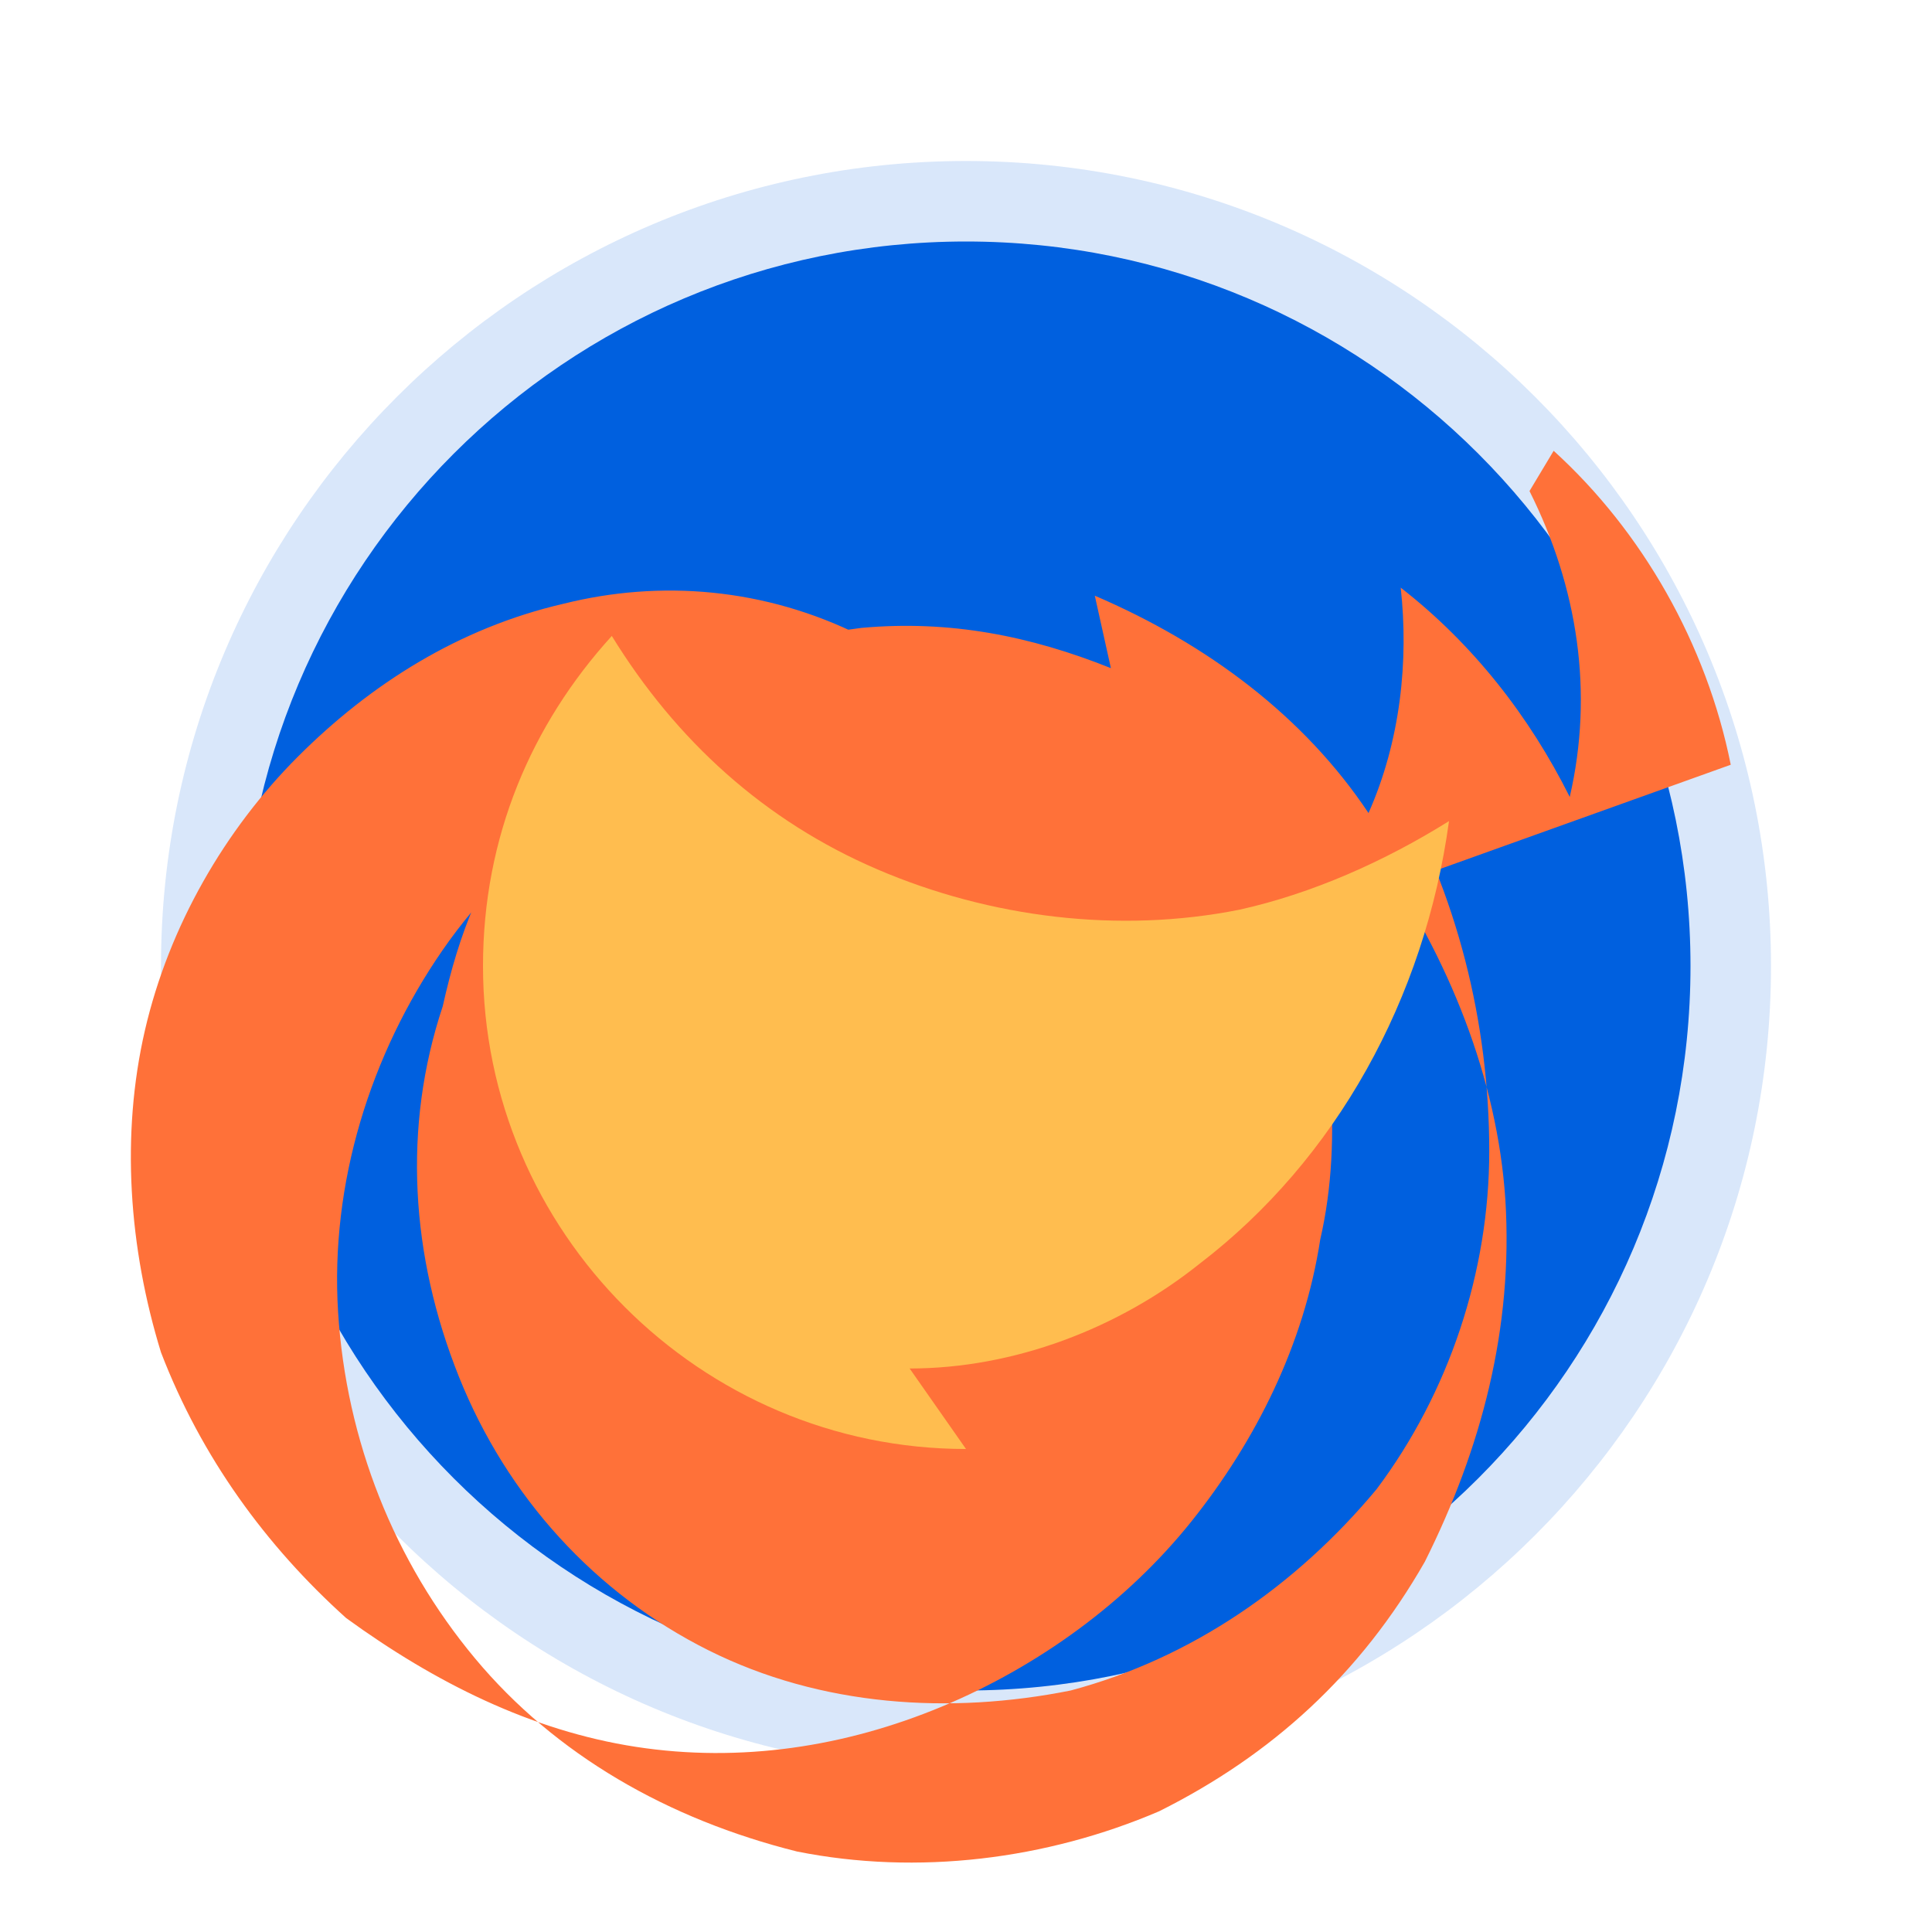
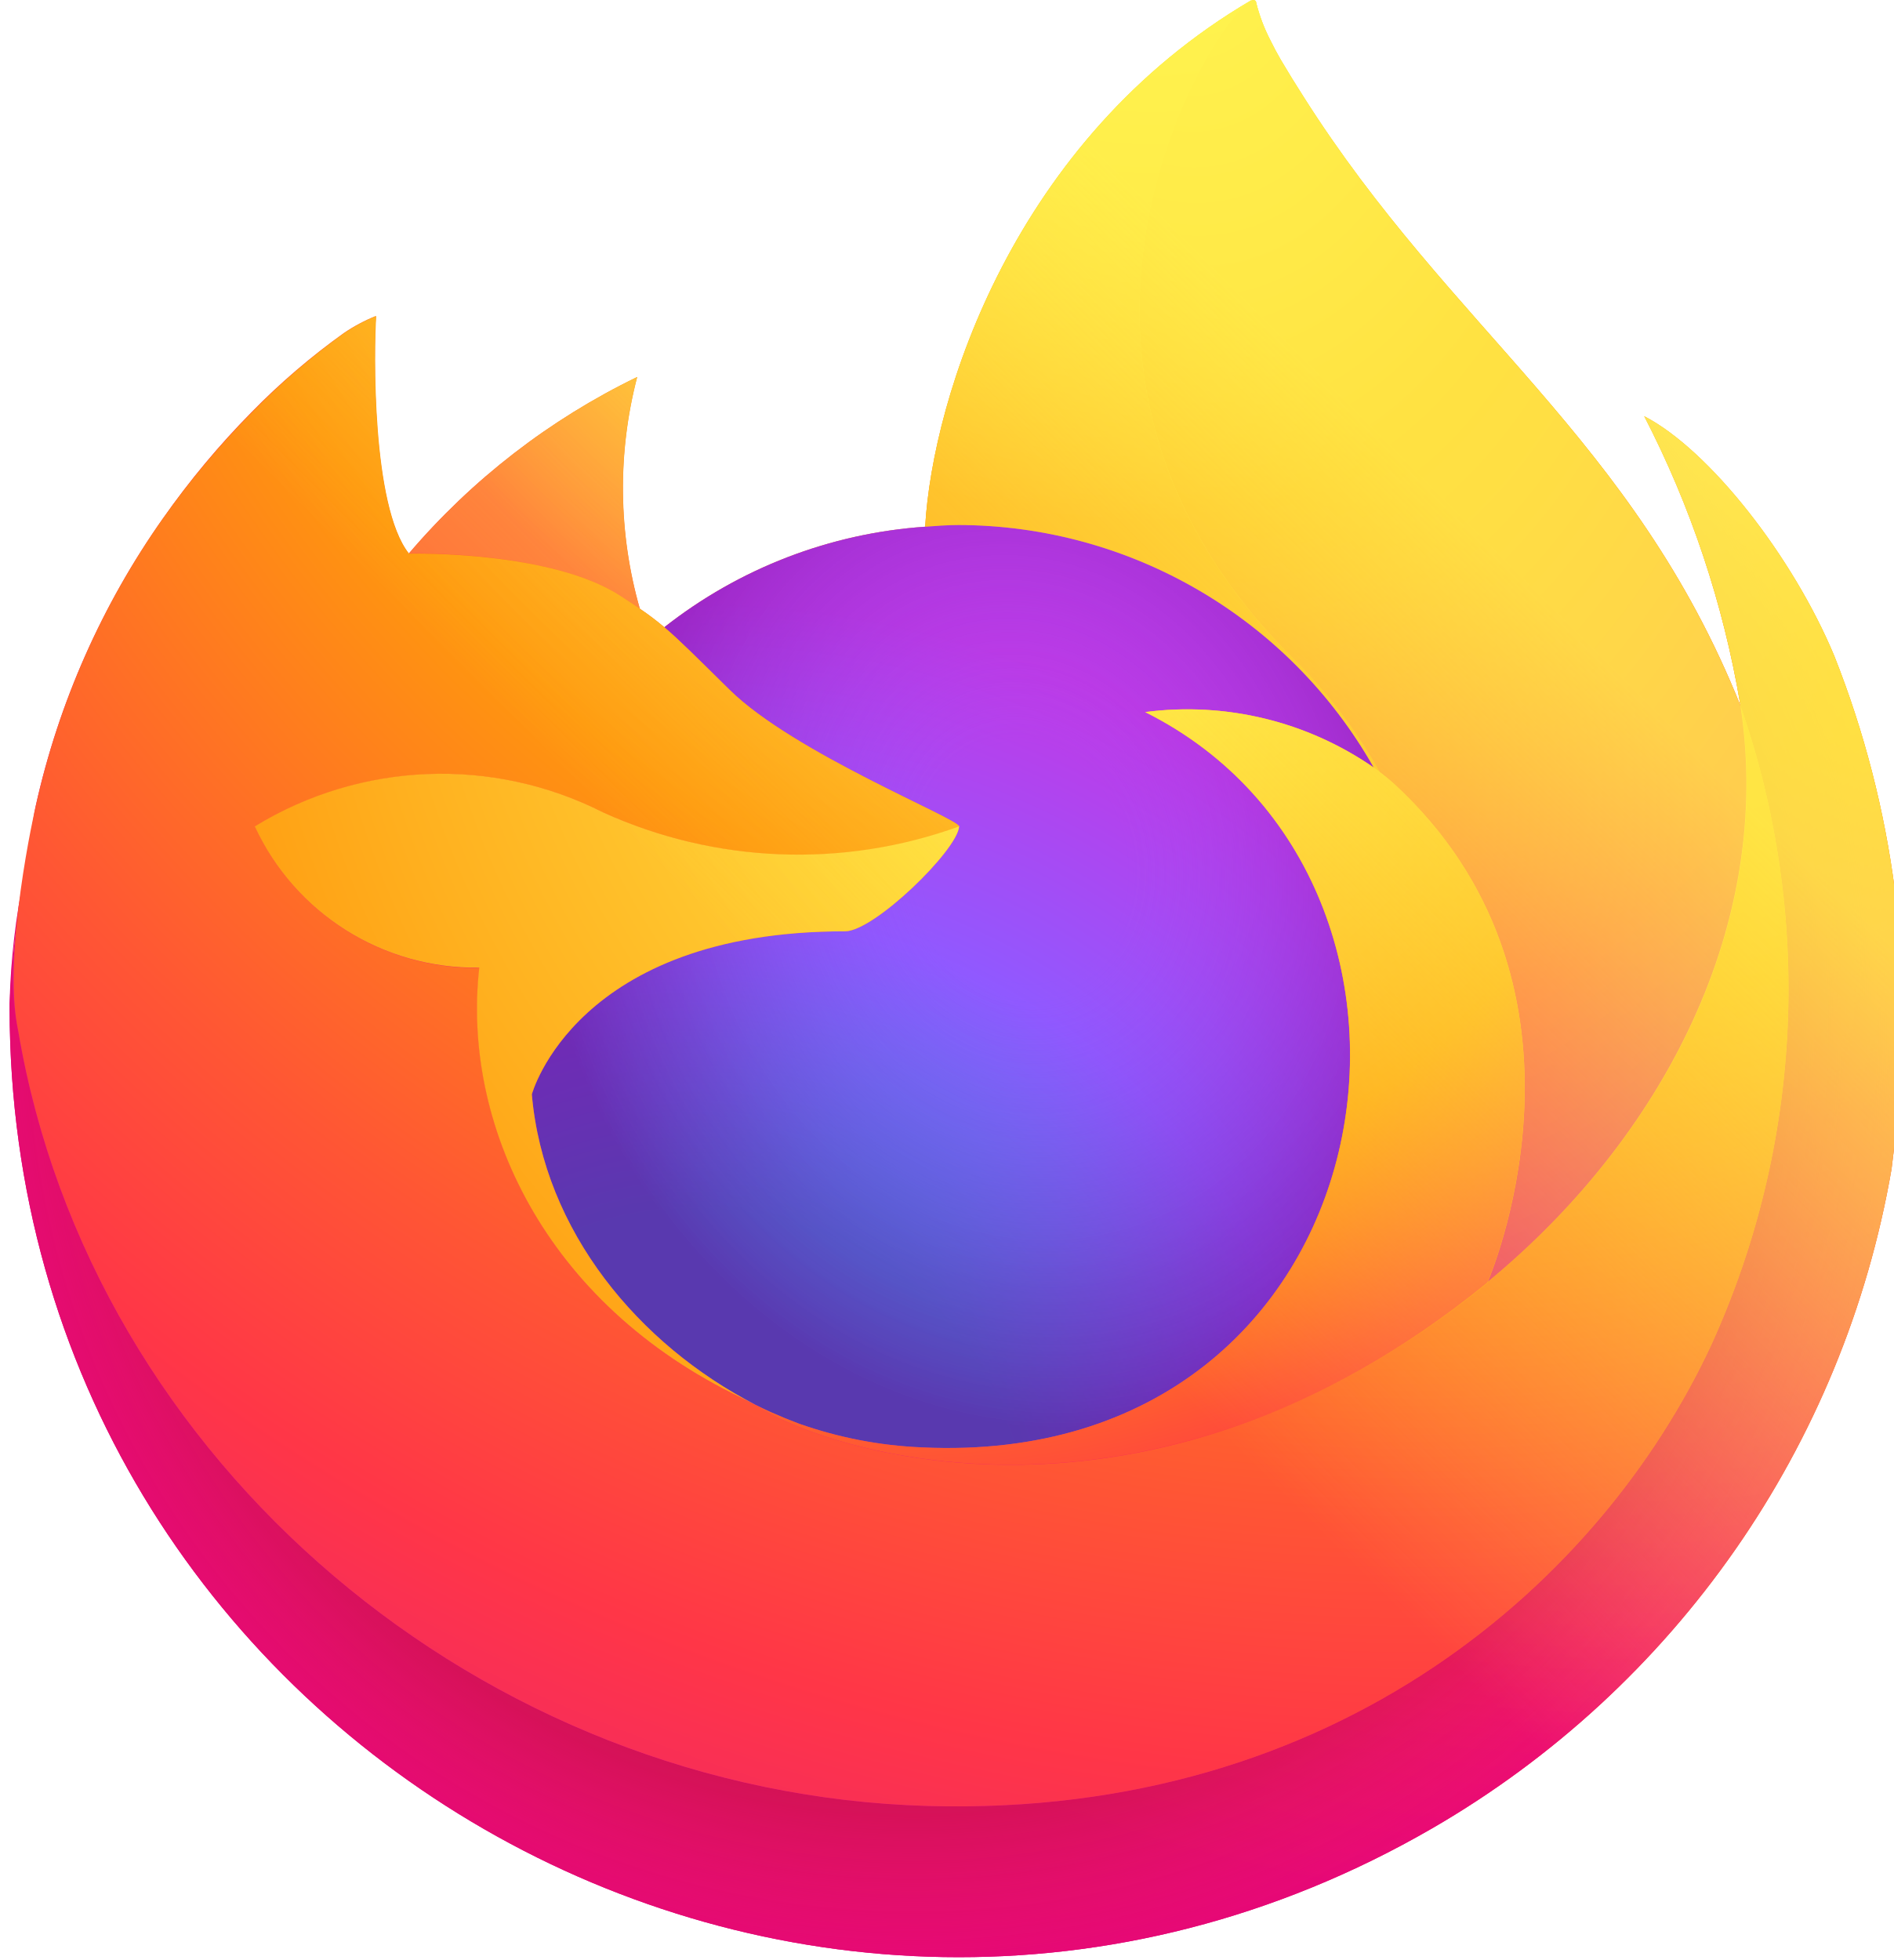
- <svg xmlns="http://www.w3.org/2000/svg" viewBox="0 0 24 24" fill="none">
-   <circle cx="12" cy="12" r="9" fill="#0060DF" />
-   <path d="M12 2C6.48 2 2 6.48 2 12s4.48 10 10 10 10-4.48 10-10S17.52 2 12 2z" fill="#0060DF" fill-opacity="0.15" />
-   <path fill="#FF7139" d="M21.5 9.5c-.3-1.5-1.1-2.9-2.2-3.9l-.3.5c.6 1.2.8 2.5.5 3.8-.5-1-1.2-1.9-2.1-2.6.1.9 0 1.9-.4 2.8-.8-1.2-2-2.1-3.4-2.7l.2.9c-1-.4-2-.6-3.1-.5-1.6.2-3.1 1-4.1 2.3-.6.7-.9 1.5-1.1 2.4-.5 1.5-.4 3.1.2 4.6.6 1.5 1.7 2.7 3.1 3.4 1.4.7 3 .8 4.5.5 1.5-.4 2.8-1.3 3.8-2.5.9-1.2 1.4-2.7 1.4-4.2 0-1.6-.4-3.2-1.2-4.6l-.2.9c.9 1.3 1.5 2.8 1.6 4.3.1 1.6-.3 3.1-1 4.5-.8 1.4-1.9 2.4-3.3 3.1-1.4.6-3 .8-4.5.5-1.6-.4-3-1.2-4-2.4-1-1.2-1.6-2.7-1.7-4.3-.1-1.6.4-3.2 1.3-4.5.9-1.3 2.3-2.3 3.8-2.8.8-.2 1.6-.3 2.4-.2-.3-.4-.6-.7-1-.9-1.2-.6-2.5-.7-3.7-.4-1.3.3-2.4 1-3.3 1.9-.9.9-1.6 2.1-1.9 3.4-.3 1.3-.2 2.7.2 4 .5 1.3 1.3 2.4 2.3 3.3 1.1.8 2.3 1.4 3.6 1.6 1.3.2 2.6 0 3.8-.5 1.2-.5 2.3-1.3 3.1-2.3.8-1 1.4-2.2 1.6-3.5.3-1.3.1-2.7-.2-4z" />
-   <path fill="#FFBD4F" d="M12 18c-3.3 0-6-2.7-6-6 0-1.6.6-3 1.6-4.1.8 1.3 1.9 2.3 3.3 2.9 1.4.6 3 .8 4.5.5.9-.2 1.8-.6 2.6-1.1-.3 2.2-1.4 4.2-3.1 5.5-1 .8-2.3 1.3-3.6 1.3z" />
+ <svg xmlns="http://www.w3.org/2000/svg" width="256px" height="265px" viewBox="0 0 256 265" preserveAspectRatio="xMidYMid">
+   <defs>
+     <linearGradient id="a" x1="70.786" y1="12.393" x2="6.447" y2="74.468" gradientUnits="userSpaceOnUse" gradientTransform="matrix(3.3067, 0, 0, 3.3067, -2.998711, -0.009424)">
+       <stop offset="0.048" stop-color="#fff44f" />
+       <stop offset="0.111" stop-color="#ffe847" />
+       <stop offset="0.225" stop-color="#ffc830" />
+       <stop offset="0.368" stop-color="#ff980e" />
+       <stop offset="0.401" stop-color="#ff8b16" />
+       <stop offset="0.462" stop-color="#ff672a" />
+       <stop offset="0.534" stop-color="#ff3647" />
+       <stop offset="0.705" stop-color="#e31587" />
+     </linearGradient>
+     <radialGradient id="b" cx="-7907.187" cy="-8515.121" r="80.797" gradientTransform="matrix(3.3067, 0, 0, 3.3067, 26367.938, 28186.305)" gradientUnits="userSpaceOnUse">
+       <stop offset="0.129" stop-color="#ffbd4f" />
+       <stop offset="0.186" stop-color="#ffac31" />
+       <stop offset="0.247" stop-color="#ff9d17" />
+       <stop offset="0.283" stop-color="#ff980e" />
+       <stop offset="0.403" stop-color="#ff563b" />
+       <stop offset="0.467" stop-color="#ff3750" />
+       <stop offset="0.71" stop-color="#f5156c" />
+       <stop offset="0.782" stop-color="#eb0878" />
+       <stop offset="0.86" stop-color="#e50080" />
+     </radialGradient>
+     <radialGradient id="c" cx="-7936.711" cy="-8482.089" r="80.797" gradientTransform="matrix(3.3067, 0, 0, 3.3067, 26367.938, 28186.305)" gradientUnits="userSpaceOnUse">
+       <stop offset="0.3" stop-color="#960e18" />
+       <stop offset="0.351" stop-color="#b11927" stop-opacity=".74" />
+       <stop offset="0.435" stop-color="#db293d" stop-opacity=".343" />
+       <stop offset="0.497" stop-color="#f5334b" stop-opacity=".094" />
+       <stop offset="0.53" stop-color="#ff3750" stop-opacity="0" />
+     </radialGradient>
+     <radialGradient id="d" cx="-7926.97" cy="-8533.457" r="58.534" gradientTransform="matrix(3.3067, 0, 0, 3.3067, 26367.938, 28186.305)" gradientUnits="userSpaceOnUse">
+       <stop offset="0.132" stop-color="#fff44f" />
+       <stop offset="0.252" stop-color="#ffdc3e" />
+       <stop offset="0.506" stop-color="#ff9d12" />
+       <stop offset="0.526" stop-color="#ff980e" />
+     </radialGradient>
+     <radialGradient id="e" cx="-7945.648" cy="-8460.984" r="38.471" gradientTransform="matrix(3.3067, 0, 0, 3.3067, 26367.938, 28186.305)" gradientUnits="userSpaceOnUse">
+       <stop offset="0.353" stop-color="#3a8ee6" />
+       <stop offset="0.472" stop-color="#5c79f0" />
+       <stop offset="0.669" stop-color="#9059ff" />
+       <stop offset="1" stop-color="#c139e6" />
+     </radialGradient>
+     <radialGradient id="f" cx="-7935.62" cy="-8491.546" r="20.397" gradientTransform="matrix(3.214113, -0.777075, 0.909343, 3.763025, 33365.914, 25904.014)" gradientUnits="userSpaceOnUse">
+       <stop offset="0.206" stop-color="#9059ff" stop-opacity="0" />
+       <stop offset="0.278" stop-color="#8c4ff3" stop-opacity=".064" />
+       <stop offset="0.747" stop-color="#7716a8" stop-opacity=".45" />
+       <stop offset="0.975" stop-color="#6e008b" stop-opacity=".6" />
+     </radialGradient>
+     <radialGradient id="g" cx="-7937.731" cy="-8518.427" r="27.676" gradientTransform="matrix(3.3067, 0, 0, 3.3067, 26367.938, 28186.305)" gradientUnits="userSpaceOnUse">
+       <stop offset="0" stop-color="#ffe226" />
+       <stop offset="0.121" stop-color="#ffdb27" />
+       <stop offset="0.295" stop-color="#ffc82a" />
+       <stop offset="0.502" stop-color="#ffa930" />
+       <stop offset="0.732" stop-color="#ff7e37" />
+       <stop offset="0.792" stop-color="#ff7139" />
+     </radialGradient>
+     <radialGradient id="h" cx="-7915.977" cy="-8535.981" r="118.081" gradientTransform="matrix(3.3067, 0, 0, 3.3067, 26367.938, 28186.305)" gradientUnits="userSpaceOnUse">
+       <stop offset="0.113" stop-color="#fff44f" />
+       <stop offset="0.456" stop-color="#ff980e" />
+       <stop offset="0.622" stop-color="#ff5634" />
+       <stop offset="0.716" stop-color="#ff3647" />
+       <stop offset="0.904" stop-color="#e31587" />
+     </radialGradient>
+     <radialGradient id="i" cx="-7927.165" cy="-8522.859" r="86.499" gradientTransform="matrix(0.347204, 3.290167, -2.159276, 0.228162, -15491.597, 28008.376)" gradientUnits="userSpaceOnUse">
+       <stop offset="0" stop-color="#fff44f" />
+       <stop offset="0.06" stop-color="#ffe847" />
+       <stop offset="0.168" stop-color="#ffc830" />
+       <stop offset="0.304" stop-color="#ff980e" />
+       <stop offset="0.356" stop-color="#ff8b16" />
+       <stop offset="0.455" stop-color="#ff672a" />
+       <stop offset="0.57" stop-color="#ff3647" />
+       <stop offset="0.737" stop-color="#e31587" />
+     </radialGradient>
+     <radialGradient id="j" cx="-7938.383" cy="-8508.176" r="73.72" gradientTransform="matrix(3.3067, 0, 0, 3.3067, 26367.938, 28186.305)" gradientUnits="userSpaceOnUse">
+       <stop offset="0.137" stop-color="#fff44f" />
+       <stop offset="0.48" stop-color="#ff980e" />
+       <stop offset="0.592" stop-color="#ff5634" />
+       <stop offset="0.655" stop-color="#ff3647" />
+       <stop offset="0.904" stop-color="#e31587" />
+     </radialGradient>
+     <radialGradient id="k" cx="-7918.923" cy="-8503.861" r="80.686" gradientTransform="matrix(3.3067, 0, 0, 3.3067, 26367.938, 28186.305)" gradientUnits="userSpaceOnUse">
+       <stop offset="0.094" stop-color="#fff44f" />
+       <stop offset="0.231" stop-color="#ffe141" />
+       <stop offset="0.509" stop-color="#ffaf1e" />
+       <stop offset="0.626" stop-color="#ff980e" />
+     </radialGradient>
+     <linearGradient id="l" x1="70.013" y1="12.061" x2="15.267" y2="66.806" gradientUnits="userSpaceOnUse" gradientTransform="matrix(3.3067, 0, 0, 3.3067, -2.998711, -0.009424)">
+       <stop offset="0.167" stop-color="#fff44f" stop-opacity=".8" />
+       <stop offset="0.266" stop-color="#fff44f" stop-opacity=".634" />
+       <stop offset="0.489" stop-color="#fff44f" stop-opacity=".217" />
+       <stop offset="0.6" stop-color="#fff44f" stop-opacity="0" />
+     </linearGradient>
+   </defs>
+   <g>
+     <path d="M 248.033 88.713 C 242.464 75.314 231.169 60.847 222.323 56.274 C 228.632 68.493 233.01 81.615 235.302 95.174 L 235.325 95.389 C 220.835 59.263 196.263 44.697 176.195 12.979 C 175.158 11.362 174.152 9.726 173.176 8.072 C 172.673 7.208 172.202 6.326 171.764 5.427 C 170.931 3.815 170.29 2.112 169.852 0.351 C 169.854 0.183 169.728 0.041 169.561 0.02 C 169.482 -0.001 169.399 -0.001 169.32 0.02 C 169.304 0.02 169.277 0.05 169.257 0.057 C 169.237 0.063 169.194 0.093 169.165 0.106 L 169.214 0.02 C 137.024 18.869 126.101 53.761 125.096 71.214 C 112.241 72.097 99.95 76.835 89.827 84.807 C 88.771 83.913 87.667 83.076 86.52 82.301 C 83.6 72.08 83.476 61.262 86.16 50.977 C 74.338 56.704 63.834 64.822 55.312 74.818 L 55.252 74.818 C 50.173 68.38 50.53 47.151 50.821 42.716 C 49.319 43.32 47.884 44.082 46.542 44.988 C 42.059 48.188 37.867 51.779 34.016 55.718 C 29.629 60.167 25.621 64.975 22.036 70.093 L 22.036 70.112 L 22.036 70.089 C 13.797 81.77 7.953 94.968 4.841 108.92 L 4.67 109.766 C 4.197 112.425 3.777 115.093 3.41 117.769 C 3.41 117.865 3.39 117.954 3.38 118.05 C 2.258 123.881 1.563 129.785 1.3 135.717 L 1.3 136.379 C 1.386 235.04 108.244 296.609 193.644 247.204 C 226.547 228.169 249.303 195.51 255.764 158.051 C 255.979 156.398 256.154 154.761 256.346 153.091 C 258.985 131.274 256.128 109.143 248.033 88.713 L 248.033 88.713 Z M 100.322 189.031 C 100.921 189.319 101.483 189.63 102.098 189.904 L 102.187 189.961 C 101.566 189.663 100.944 189.353 100.322 189.031 L 100.322 189.031 Z M 129.679 111.734 Z M 235.335 95.419 L 235.335 95.296 L 235.358 95.432 L 235.335 95.419 Z" fill="url(#a)" />
+     <path d="M 248.033 88.713 C 242.464 75.314 231.169 60.847 222.323 56.274 C 228.632 68.493 233.01 81.615 235.302 95.174 L 235.302 95.296 L 235.325 95.432 C 245.203 123.699 243.774 154.69 231.337 181.929 C 216.649 213.445 181.095 245.748 125.443 244.177 C 65.311 242.474 12.354 197.854 2.454 139.411 C 0.652 130.195 2.454 125.523 3.36 118.033 C 2.124 123.851 1.434 129.771 1.3 135.717 L 1.3 136.379 C 1.386 235.04 108.244 296.609 193.644 247.204 C 226.547 228.169 249.303 195.51 255.764 158.051 C 255.979 156.398 256.154 154.761 256.346 153.091 C 258.985 131.274 256.128 109.143 248.033 88.713 L 248.033 88.713 Z" fill="url(#b)" />
+     <path d="M 248.033 88.713 C 242.464 75.314 231.169 60.847 222.323 56.274 C 228.632 68.493 233.01 81.615 235.302 95.174 L 235.302 95.296 L 235.325 95.432 C 245.203 123.699 243.774 154.69 231.337 181.929 C 216.649 213.445 181.095 245.748 125.443 244.177 C 65.311 242.474 12.354 197.854 2.454 139.411 C 0.652 130.195 2.454 125.523 3.36 118.033 C 2.124 123.851 1.434 129.771 1.3 135.717 L 1.3 136.379 C 1.386 235.04 108.244 296.609 193.644 247.204 C 226.547 228.169 249.303 195.51 255.764 158.051 C 255.979 156.398 256.154 154.761 256.346 153.091 C 258.985 131.274 256.128 109.143 248.033 88.713 L 248.033 88.713 Z" fill="url(#c)" />
+     <path d="M 185.754 103.778 C 186.032 103.973 186.29 104.168 186.551 104.363 C 183.332 98.655 179.325 93.429 174.647 88.838 C 134.815 48.999 164.208 2.457 169.165 0.093 L 169.214 0.02 C 137.024 18.869 126.101 53.761 125.096 71.214 C 126.591 71.111 128.072 70.985 129.6 70.985 C 152.852 71.028 174.291 83.548 185.754 103.778 Z" fill="url(#d)" />
+     <path d="M 129.683 111.734 C 129.471 114.922 118.208 125.916 114.27 125.916 C 77.827 125.916 71.911 147.962 71.911 147.962 C 73.525 166.526 86.461 181.816 102.098 189.904 C 102.812 190.275 103.537 190.609 104.261 190.936 C 105.515 191.492 106.769 192.005 108.024 192.477 C 113.39 194.376 119.011 195.461 124.699 195.694 C 188.575 198.69 200.949 119.31 154.853 96.275 C 165.728 94.86 176.74 97.534 185.754 103.778 C 174.291 83.548 152.852 71.028 129.6 70.985 C 128.079 70.985 126.591 71.111 125.096 71.214 C 112.241 72.097 99.95 76.835 89.827 84.807 C 91.781 86.461 93.987 88.67 98.633 93.249 C 107.329 101.817 129.633 110.692 129.683 111.734 Z" fill="url(#e)" />
+     <path d="M 129.683 111.734 C 129.471 114.922 118.208 125.916 114.27 125.916 C 77.827 125.916 71.911 147.962 71.911 147.962 C 73.525 166.526 86.461 181.816 102.098 189.904 C 102.812 190.275 103.537 190.609 104.261 190.936 C 105.515 191.492 106.769 192.005 108.024 192.477 C 113.39 194.376 119.011 195.461 124.699 195.694 C 188.575 198.69 200.949 119.31 154.853 96.275 C 165.728 94.86 176.74 97.534 185.754 103.778 C 174.291 83.548 152.852 71.028 129.6 70.985 C 128.079 70.985 126.591 71.111 125.096 71.214 C 112.241 72.097 99.95 76.835 89.827 84.807 C 91.781 86.461 93.987 88.67 98.633 93.249 C 107.329 101.817 129.633 110.692 129.683 111.734 Z" fill="url(#f)" />
+     <path d="M 83.852 80.545 C 84.89 81.206 85.747 81.782 86.497 82.301 C 83.577 72.08 83.452 61.262 86.137 50.977 C 74.315 56.704 63.811 64.822 55.288 74.818 C 55.913 74.801 74.504 74.467 83.852 80.545 L 83.852 80.545 Z" fill="url(#g)" />
+     <path d="M 2.471 139.411 C 12.361 197.854 65.328 242.474 125.46 244.177 C 181.112 245.751 216.665 213.445 231.354 181.929 C 243.791 154.69 245.22 123.699 235.342 95.432 L 235.342 95.31 C 235.342 95.214 235.322 95.157 235.342 95.187 L 235.365 95.402 C 239.912 125.086 224.813 153.845 201.21 173.291 L 201.137 173.457 C 155.148 210.912 111.135 196.055 102.227 189.99 C 101.605 189.693 100.984 189.383 100.362 189.061 C 73.548 176.244 62.471 151.814 64.845 130.863 C 51.841 131.055 39.944 123.571 34.486 111.767 C 48.798 102.999 66.634 102.283 81.603 109.876 C 96.78 116.766 114.051 117.444 129.722 111.767 C 129.673 110.725 107.369 101.847 98.672 93.283 C 94.026 88.703 91.821 86.497 89.867 84.841 C 88.811 83.946 87.707 83.109 86.56 82.334 C 85.799 81.815 84.943 81.253 83.915 80.578 C 74.567 74.5 55.976 74.834 55.361 74.851 L 55.302 74.851 C 50.223 68.413 50.58 47.184 50.871 42.75 C 49.368 43.353 47.934 44.115 46.592 45.021 C 42.108 48.221 37.917 51.812 34.066 55.751 C 29.663 60.188 25.639 64.985 22.036 70.093 L 22.036 70.112 L 22.036 70.089 C 13.797 81.77 7.953 94.968 4.841 108.92 C 4.779 109.181 0.225 129.087 2.471 139.411 L 2.471 139.411 Z" fill="url(#h)" />
+     <path d="M 174.654 88.838 C 179.332 93.434 183.34 98.666 186.558 104.38 C 187.262 104.912 187.92 105.441 188.479 105.954 C 217.535 132.738 202.311 170.6 201.177 173.295 C 224.78 153.848 239.865 125.09 235.332 95.405 C 220.835 59.263 196.263 44.697 176.195 12.979 C 175.158 11.362 174.152 9.726 173.176 8.072 C 172.673 7.208 172.202 6.326 171.764 5.427 C 170.931 3.815 170.29 2.112 169.852 0.351 C 169.854 0.183 169.728 0.041 169.561 0.02 C 169.482 -0.001 169.399 -0.001 169.32 0.02 C 169.304 0.02 169.277 0.05 169.257 0.057 C 169.237 0.063 169.194 0.093 169.165 0.106 C 164.208 2.457 134.815 48.999 174.654 88.838 Z" fill="url(#i)" />
+     <path d="M 188.459 105.937 C 187.844 105.383 187.202 104.858 186.538 104.363 C 186.277 104.168 186.019 103.973 185.741 103.778 C 176.727 97.534 165.714 94.86 154.84 96.275 C 200.935 119.323 188.568 198.69 124.686 195.694 C 118.998 195.461 113.377 194.376 108.011 192.477 C 106.756 192.007 105.502 191.494 104.248 190.936 C 103.523 190.605 102.799 190.275 102.085 189.904 L 102.174 189.961 C 111.082 196.042 155.081 210.899 201.084 173.427 L 201.157 173.262 C 202.304 170.583 217.528 132.712 188.459 105.937 L 188.459 105.937 Z" fill="url(#j)" />
+     <path d="M 71.911 147.962 C 71.911 147.962 77.827 125.916 114.27 125.916 C 118.208 125.916 129.481 114.922 129.683 111.734 C 114.011 117.411 96.741 116.733 81.564 109.842 C 66.595 102.25 48.759 102.966 34.446 111.734 C 39.904 123.538 51.801 131.022 64.805 130.83 C 62.431 151.785 73.508 176.215 100.322 189.028 C 100.921 189.316 101.483 189.627 102.098 189.901 C 86.448 181.816 73.525 166.526 71.911 147.962 L 71.911 147.962 Z" fill="url(#k)" />
+     <path d="M 248.033 88.713 C 242.464 75.314 231.169 60.847 222.323 56.274 C 228.632 68.493 233.01 81.615 235.302 95.174 L 235.325 95.389 C 220.835 59.263 196.263 44.697 176.195 12.979 C 175.158 11.362 174.152 9.726 173.176 8.072 C 172.673 7.208 172.202 6.326 171.764 5.427 C 170.931 3.815 170.29 2.112 169.852 0.351 C 169.854 0.183 169.728 0.041 169.561 0.02 C 169.482 -0.001 169.399 -0.001 169.32 0.02 C 169.304 0.02 169.277 0.05 169.257 0.057 C 169.237 0.063 169.194 0.093 169.165 0.106 L 169.214 0.02 C 137.024 18.869 126.101 53.761 125.096 71.214 C 126.591 71.111 128.072 70.985 129.6 70.985 C 152.852 71.028 174.291 83.548 185.754 103.778 C 176.74 97.534 165.728 94.86 154.853 96.275 C 200.949 119.323 188.582 198.69 124.699 195.694 C 119.011 195.461 113.39 194.376 108.024 192.477 C 106.769 192.007 105.515 191.494 104.261 190.936 C 103.537 190.605 102.812 190.275 102.098 189.904 L 102.187 189.961 C 101.566 189.663 100.944 189.353 100.322 189.031 C 100.921 189.319 101.483 189.63 102.098 189.904 C 86.448 181.816 73.525 166.526 71.911 147.962 C 71.911 147.962 77.827 125.916 114.27 125.916 C 118.208 125.916 129.481 114.922 129.683 111.734 C 129.633 110.692 107.329 101.814 98.633 93.249 C 93.987 88.67 91.781 86.464 89.827 84.807 C 88.771 83.913 87.667 83.076 86.52 82.301 C 83.6 72.08 83.476 61.262 86.16 50.977 C 74.338 56.704 63.834 64.822 55.312 74.818 L 55.252 74.818 C 50.173 68.38 50.53 47.151 50.821 42.716 C 49.319 43.32 47.884 44.082 46.542 44.988 C 42.059 48.188 37.867 51.779 34.016 55.718 C 29.629 60.167 25.621 64.975 22.036 70.093 L 22.036 70.112 L 22.036 70.089 C 13.797 81.77 7.953 94.968 4.841 108.92 L 4.67 109.766 C 4.428 110.894 3.347 116.621 3.191 117.851 C 3.191 117.944 3.191 117.755 3.191 117.851 C 2.202 123.763 1.571 129.729 1.3 135.717 L 1.3 136.379 C 1.386 235.04 108.244 296.609 193.644 247.204 C 226.547 228.169 249.303 195.51 255.764 158.051 C 255.979 156.398 256.154 154.761 256.346 153.091 C 258.985 131.274 256.128 109.143 248.033 88.713 L 248.033 88.713 Z M 235.318 95.296 L 235.342 95.432 L 235.318 95.296 Z" fill="url(#l)" />
+   </g>
</svg>
